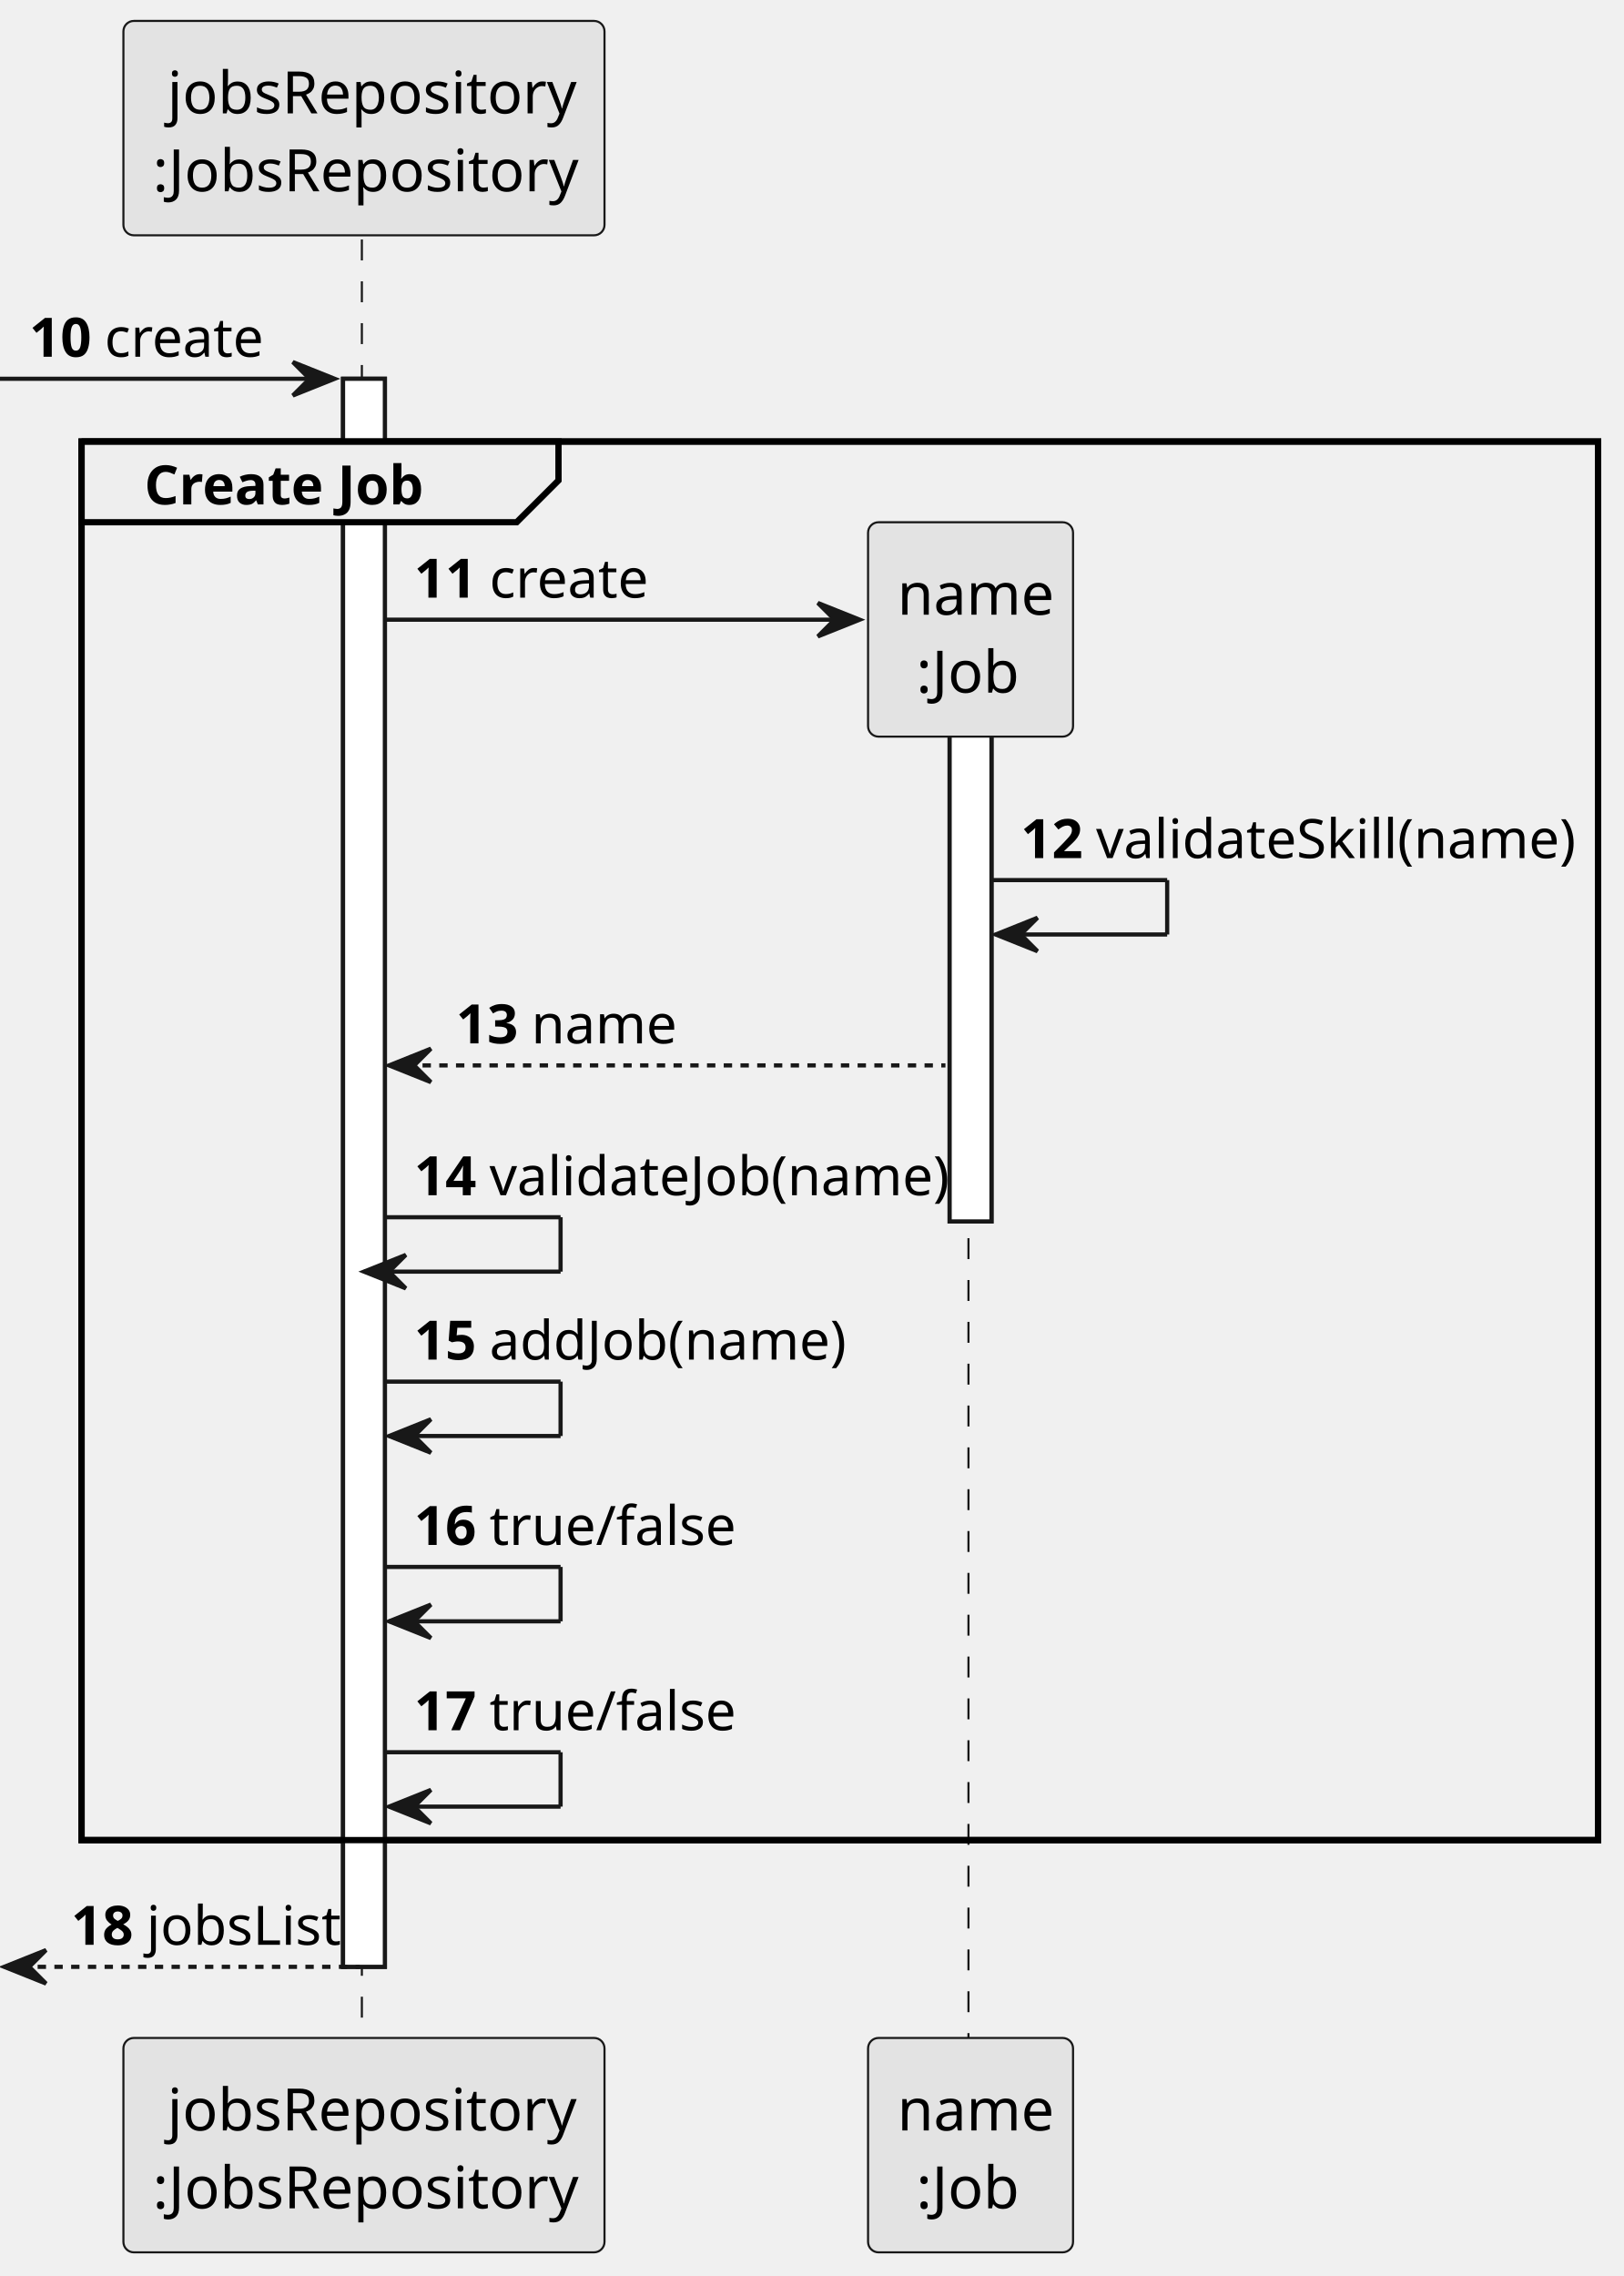
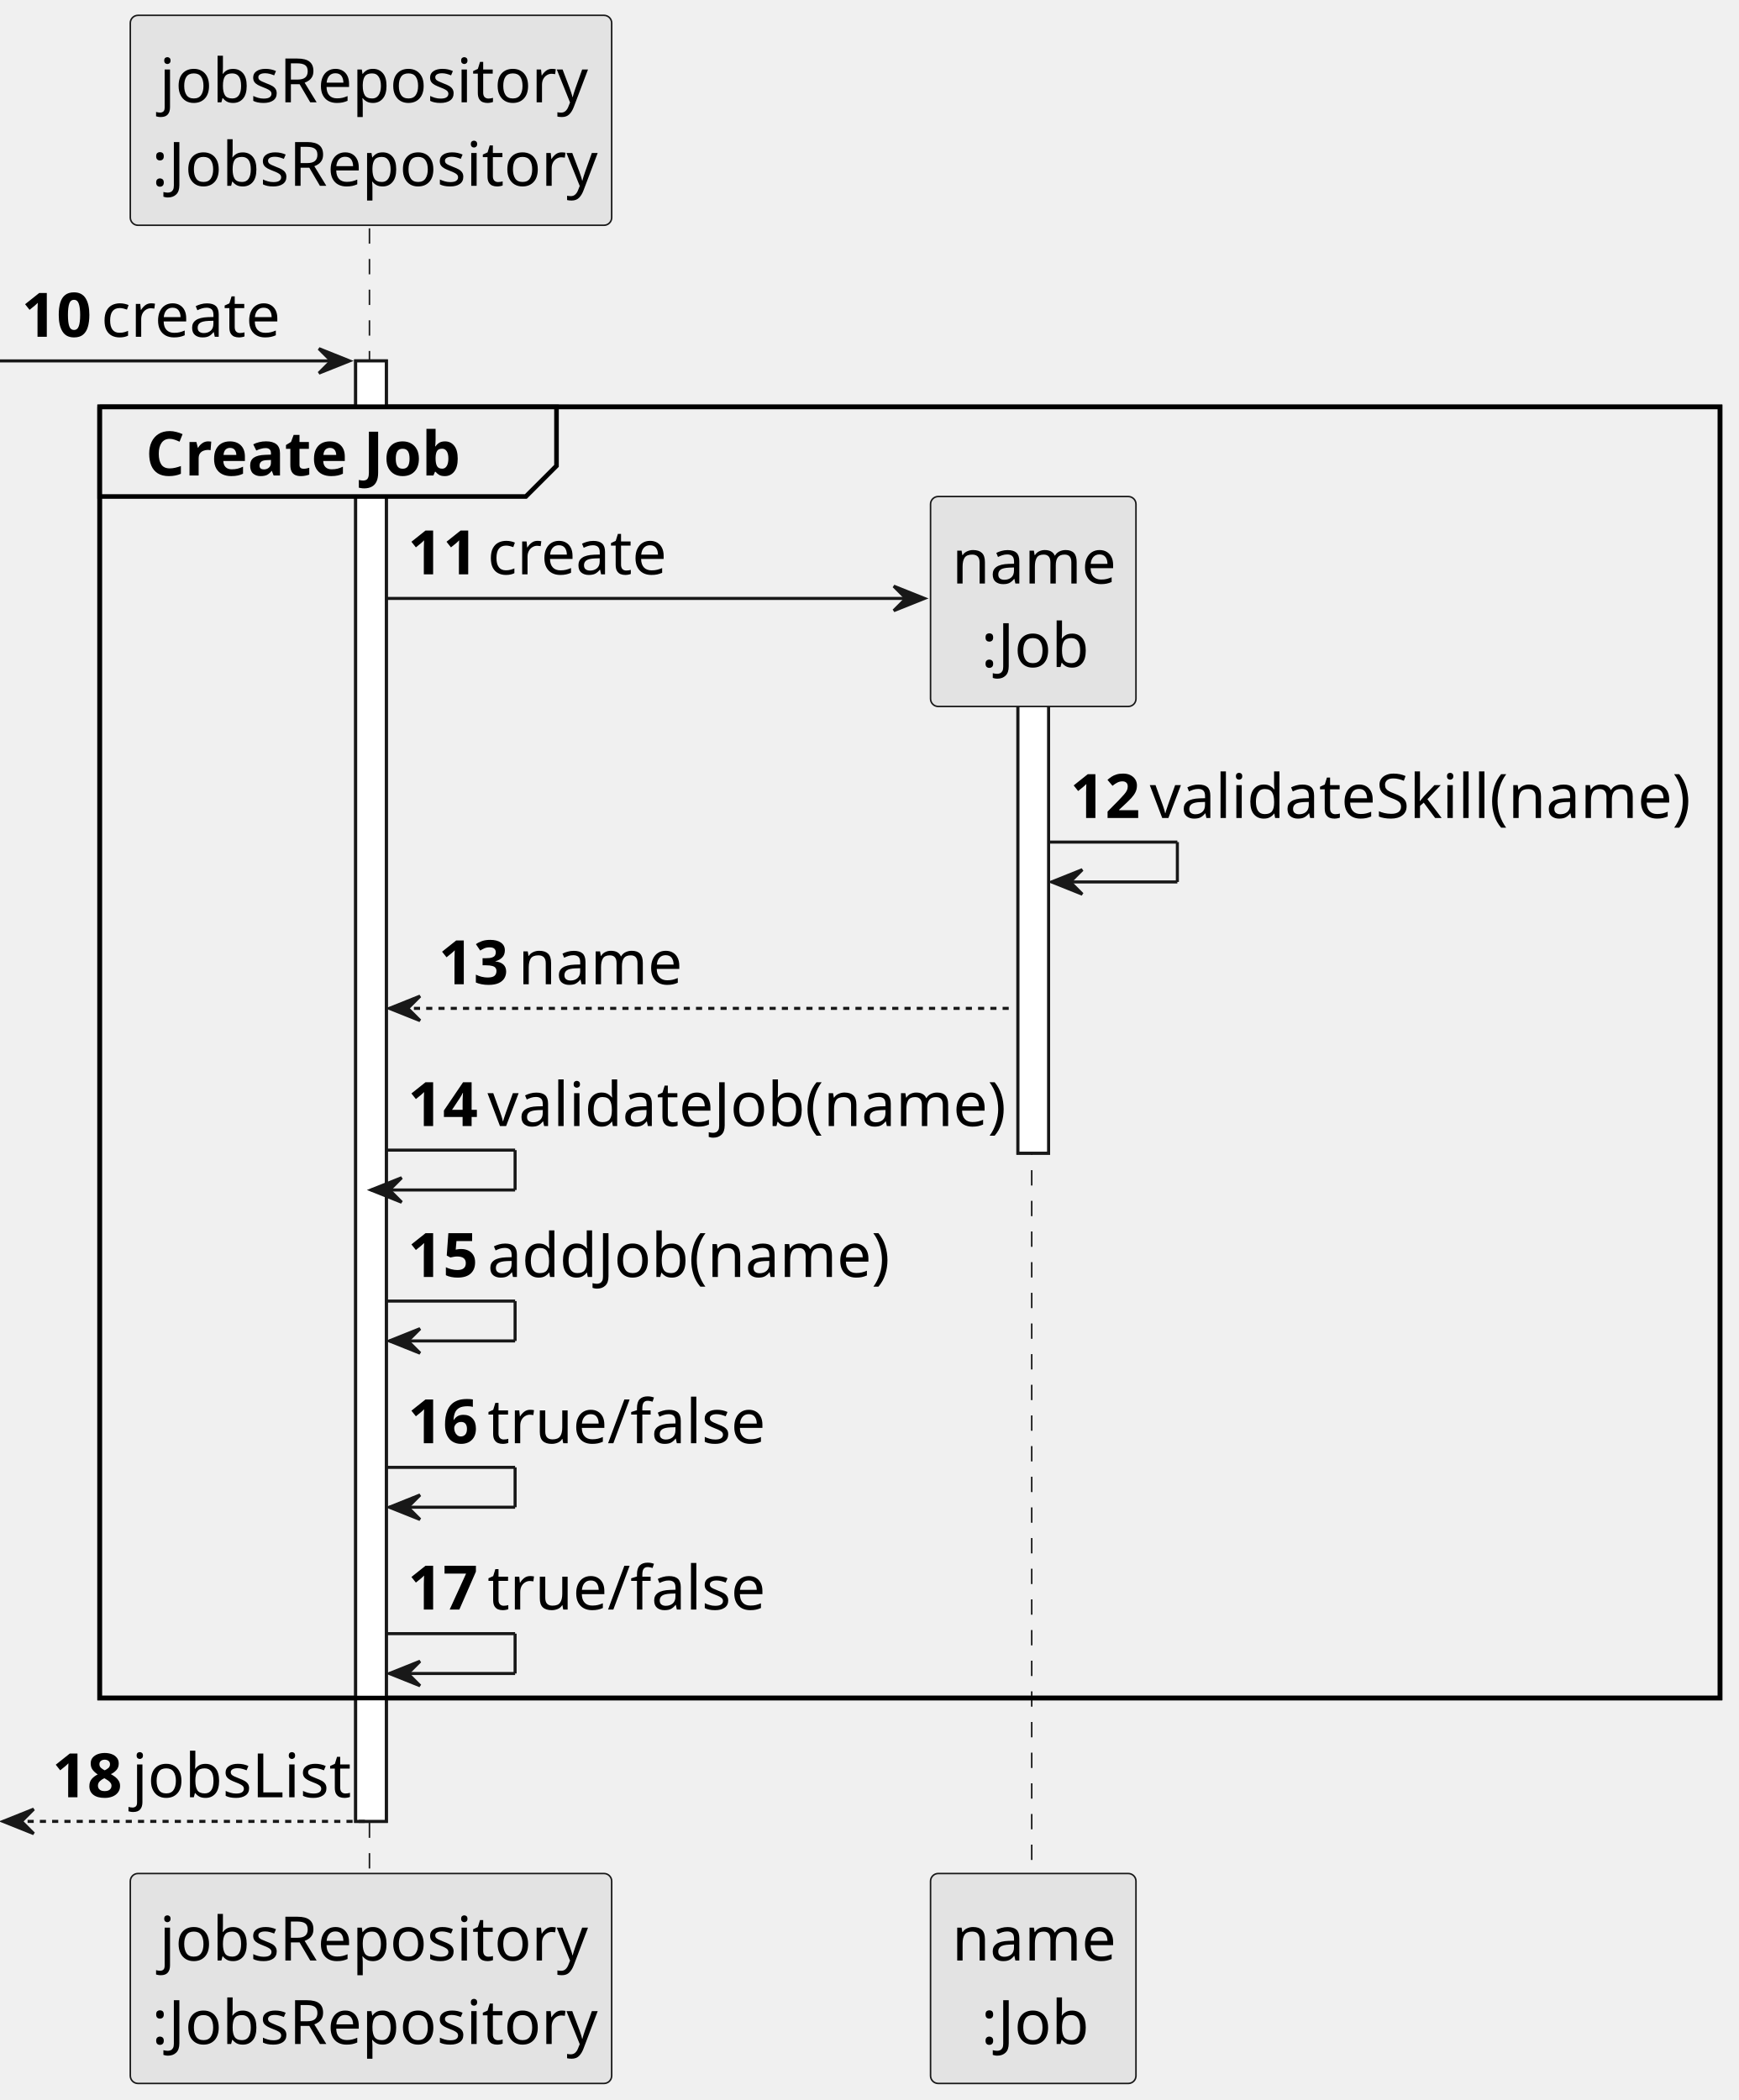
- <svg xmlns="http://www.w3.org/2000/svg" contentStyleType="text/css" height="544px" preserveAspectRatio="none" style="width:388px;height:544px;background:#FFFFFF;" version="1.1" viewBox="0 0 388 544" width="388px" zoomAndPan="magnify">
+ <svg xmlns="http://www.w3.org/2000/svg" contentStyleType="text/css" height="685px" preserveAspectRatio="none" style="width:567px;height:685px;background:#FFFFFF;" version="1.1" viewBox="0 0 567 685" width="567px" zoomAndPan="magnify">
  <defs />
  <g>
-     <rect fill="#FFFFFF" height="379.57" style="stroke:#181818;stroke-width:1.0;" width="10" x="82" y="90.533" />
-     <rect fill="#FFFFFF" height="133.824" style="stroke:#181818;stroke-width:1.0;" width="10" x="227" y="158.115" />
-     <rect fill="none" height="334.279" style="stroke:#000000;stroke-width:1.5;" width="362.5" x="19.5" y="105.533" />
-     <line style="stroke:#181818;stroke-width:0.5;stroke-dasharray:5.0,5.0;" x1="86.5" x2="86.5" y1="57.242" y2="488.103" />
-     <line style="stroke:#181818;stroke-width:0.5;stroke-dasharray:5.0,5.0;" x1="231.5" x2="231.5" y1="165.945" y2="488.103" />
-     <rect fill="#E3E3E3" height="51.242" rx="2.5" ry="2.5" style="stroke:#181818;stroke-width:0.5;" width="115" x="29.5" y="5" />
-     <text fill="#000000" font-family="sans-serif" font-size="14" lengthAdjust="spacing" textLength="94" x="40" y="27.107">jobsRepository</text>
-     <text fill="#000000" font-family="sans-serif" font-size="14" lengthAdjust="spacing" textLength="101" x="36.5" y="45.728">:JobsRepository</text>
-     <rect fill="#E3E3E3" height="51.242" rx="2.5" ry="2.5" style="stroke:#181818;stroke-width:0.5;" width="115" x="29.5" y="487.103" />
-     <text fill="#000000" font-family="sans-serif" font-size="14" lengthAdjust="spacing" textLength="94" x="40" y="509.211">jobsRepository</text>
-     <text fill="#000000" font-family="sans-serif" font-size="14" lengthAdjust="spacing" textLength="101" x="36.5" y="527.832">:JobsRepository</text>
-     <rect fill="#E3E3E3" height="51.242" rx="2.5" ry="2.5" style="stroke:#181818;stroke-width:0.5;" width="49" x="207.5" y="487.103" />
-     <text fill="#000000" font-family="sans-serif" font-size="14" lengthAdjust="spacing" textLength="35" x="214.5" y="509.211">name</text>
-     <text fill="#000000" font-family="sans-serif" font-size="14" lengthAdjust="spacing" textLength="26" x="219" y="527.832">:Job</text>
-     <rect fill="#FFFFFF" height="379.57" style="stroke:#181818;stroke-width:1.0;" width="10" x="82" y="90.533" />
-     <rect fill="#FFFFFF" height="133.824" style="stroke:#181818;stroke-width:1.0;" width="10" x="227" y="158.115" />
-     <polygon fill="#181818" points="70,86.533,80,90.533,70,94.533,74,90.533" style="stroke:#181818;stroke-width:1.0;" />
-     <line style="stroke:#181818;stroke-width:1.0;" x1="0" x2="76" y1="90.533" y2="90.533" />
-     <text fill="#000000" font-family="sans-serif" font-size="13" font-weight="bold" lengthAdjust="spacing" textLength="14" x="7" y="85.27">10</text>
-     <text fill="#000000" font-family="sans-serif" font-size="13" lengthAdjust="spacing" textLength="36" x="25" y="85.27">create</text>
-     <path d="M19.5,105.533 L133.5,105.533 L133.5,114.824 L123.5,124.824 L19.5,124.824 L19.5,105.533 " fill="#EEEEEE" style="stroke:#000000;stroke-width:1.5;" />
-     <rect fill="none" height="334.279" style="stroke:#000000;stroke-width:1.5;" width="362.5" x="19.5" y="105.533" />
-     <text fill="#000000" font-family="sans-serif" font-size="13" font-weight="bold" lengthAdjust="spacing" textLength="69" x="34.5" y="120.561">Create Job</text>
-     <polygon fill="#181818" points="195.5,144.115,205.5,148.115,195.5,152.115,199.5,148.115" style="stroke:#181818;stroke-width:1.0;" />
-     <line style="stroke:#181818;stroke-width:1.0;" x1="92" x2="201.5" y1="148.115" y2="148.115" />
-     <text fill="#000000" font-family="sans-serif" font-size="13" font-weight="bold" lengthAdjust="spacing" textLength="14" x="99" y="142.852">11</text>
-     <text fill="#000000" font-family="sans-serif" font-size="13" lengthAdjust="spacing" textLength="36" x="117" y="142.852">create</text>
-     <rect fill="#E3E3E3" height="51.242" rx="2.5" ry="2.5" style="stroke:#181818;stroke-width:0.5;" width="49" x="207.5" y="124.824" />
-     <text fill="#000000" font-family="sans-serif" font-size="14" lengthAdjust="spacing" textLength="35" x="214.5" y="146.932">name</text>
-     <text fill="#000000" font-family="sans-serif" font-size="14" lengthAdjust="spacing" textLength="26" x="219" y="165.553">:Job</text>
-     <line style="stroke:#181818;stroke-width:1.0;" x1="237" x2="279" y1="210.357" y2="210.357" />
-     <line style="stroke:#181818;stroke-width:1.0;" x1="279" x2="279" y1="210.357" y2="223.357" />
-     <line style="stroke:#181818;stroke-width:1.0;" x1="238" x2="279" y1="223.357" y2="223.357" />
-     <polygon fill="#181818" points="248,219.357,238,223.357,248,227.357,244,223.357" style="stroke:#181818;stroke-width:1.0;" />
-     <text fill="#000000" font-family="sans-serif" font-size="13" font-weight="bold" lengthAdjust="spacing" textLength="14" x="244" y="205.095">12</text>
-     <text fill="#000000" font-family="sans-serif" font-size="13" lengthAdjust="spacing" textLength="108" x="262" y="205.095">validateSkill(name)</text>
-     <polygon fill="#181818" points="103,250.648,93,254.648,103,258.648,99,254.648" style="stroke:#181818;stroke-width:1.0;" />
-     <line style="stroke:#181818;stroke-width:1.0;stroke-dasharray:2.0,2.0;" x1="97" x2="226" y1="254.648" y2="254.648" />
-     <text fill="#000000" font-family="sans-serif" font-size="13" font-weight="bold" lengthAdjust="spacing" textLength="14" x="109" y="249.386">13</text>
-     <text fill="#000000" font-family="sans-serif" font-size="13" lengthAdjust="spacing" textLength="32" x="127" y="249.386">name</text>
-     <line style="stroke:#181818;stroke-width:1.0;" x1="92" x2="134" y1="290.94" y2="290.94" />
-     <line style="stroke:#181818;stroke-width:1.0;" x1="134" x2="134" y1="290.94" y2="303.94" />
-     <line style="stroke:#181818;stroke-width:1.0;" x1="87" x2="134" y1="303.94" y2="303.94" />
-     <polygon fill="#181818" points="97,299.94,87,303.94,97,307.94,93,303.94" style="stroke:#181818;stroke-width:1.0;" />
-     <text fill="#000000" font-family="sans-serif" font-size="13" font-weight="bold" lengthAdjust="spacing" textLength="14" x="99" y="285.677">14</text>
-     <text fill="#000000" font-family="sans-serif" font-size="13" lengthAdjust="spacing" textLength="103" x="117" y="285.677">validateJob(name)</text>
-     <line style="stroke:#181818;stroke-width:1.0;" x1="92" x2="134" y1="330.231" y2="330.231" />
-     <line style="stroke:#181818;stroke-width:1.0;" x1="134" x2="134" y1="330.231" y2="343.231" />
-     <line style="stroke:#181818;stroke-width:1.0;" x1="93" x2="134" y1="343.231" y2="343.231" />
-     <polygon fill="#181818" points="103,339.231,93,343.231,103,347.231,99,343.231" style="stroke:#181818;stroke-width:1.0;" />
-     <text fill="#000000" font-family="sans-serif" font-size="13" font-weight="bold" lengthAdjust="spacing" textLength="14" x="99" y="324.968">15</text>
-     <text fill="#000000" font-family="sans-serif" font-size="13" lengthAdjust="spacing" textLength="81" x="117" y="324.968">addJob(name)</text>
-     <line style="stroke:#181818;stroke-width:1.0;" x1="92" x2="134" y1="374.522" y2="374.522" />
-     <line style="stroke:#181818;stroke-width:1.0;" x1="134" x2="134" y1="374.522" y2="387.522" />
-     <line style="stroke:#181818;stroke-width:1.0;" x1="93" x2="134" y1="387.522" y2="387.522" />
-     <polygon fill="#181818" points="103,383.522,93,387.522,103,391.522,99,387.522" style="stroke:#181818;stroke-width:1.0;" />
-     <text fill="#000000" font-family="sans-serif" font-size="13" font-weight="bold" lengthAdjust="spacing" textLength="14" x="99" y="369.259">16</text>
-     <text fill="#000000" font-family="sans-serif" font-size="13" lengthAdjust="spacing" textLength="53" x="117" y="369.259">true/false</text>
-     <line style="stroke:#181818;stroke-width:1.0;" x1="92" x2="134" y1="418.812" y2="418.812" />
-     <line style="stroke:#181818;stroke-width:1.0;" x1="134" x2="134" y1="418.812" y2="431.812" />
-     <line style="stroke:#181818;stroke-width:1.0;" x1="93" x2="134" y1="431.812" y2="431.812" />
-     <polygon fill="#181818" points="103,427.812,93,431.812,103,435.812,99,431.812" style="stroke:#181818;stroke-width:1.0;" />
-     <text fill="#000000" font-family="sans-serif" font-size="13" font-weight="bold" lengthAdjust="spacing" textLength="14" x="99" y="413.55">17</text>
-     <text fill="#000000" font-family="sans-serif" font-size="13" lengthAdjust="spacing" textLength="53" x="117" y="413.55">true/false</text>
-     <polygon fill="#181818" points="11,466.103,1,470.103,11,474.103,7,470.103" style="stroke:#181818;stroke-width:1.0;" />
-     <line style="stroke:#181818;stroke-width:1.0;stroke-dasharray:2.0,2.0;" x1="5" x2="86" y1="470.103" y2="470.103" />
-     <text fill="#000000" font-family="sans-serif" font-size="13" font-weight="bold" lengthAdjust="spacing" textLength="14" x="17" y="464.841">18</text>
-     <text fill="#000000" font-family="sans-serif" font-size="13" lengthAdjust="spacing" textLength="45" x="35" y="464.841">jobsList</text>
+     <rect fill="#FFFFFF" height="476.4" style="stroke:#181818;stroke-width:1.0;" width="10" x="116" y="117.72" />
+     <rect fill="#FFFFFF" height="170.96" style="stroke:#181818;stroke-width:1.0;" width="10" x="332" y="205.2" />
+     <rect fill="none" height="421.16" style="stroke:#000000;stroke-width:1.5;" width="528.5" x="32.5" y="132.72" />
+     <line style="stroke:#181818;stroke-width:0.5;stroke-dasharray:5.0,5.0;" x1="120.5" x2="120.5" y1="74.48" y2="612.12" />
+     <line style="stroke:#181818;stroke-width:0.5;stroke-dasharray:5.0,5.0;" x1="336.5" x2="336.5" y1="211.7" y2="612.12" />
+     <rect fill="#E3E3E3" height="68.48" rx="2.5" ry="2.5" style="stroke:#181818;stroke-width:0.5;" width="157" x="42.5" y="5" />
+     <text fill="#000000" font-family="sans-serif" font-size="20" lengthAdjust="spacing" textLength="138" x="52" y="33.38">jobsRepository</text>
+     <text fill="#000000" font-family="sans-serif" font-size="20" lengthAdjust="spacing" textLength="143" x="49.5" y="60.62">:JobsRepository</text>
+     <rect fill="#E3E3E3" height="68.48" rx="2.5" ry="2.5" style="stroke:#181818;stroke-width:0.5;" width="157" x="42.5" y="611.12" />
+     <text fill="#000000" font-family="sans-serif" font-size="20" lengthAdjust="spacing" textLength="138" x="52" y="639.5">jobsRepository</text>
+     <text fill="#000000" font-family="sans-serif" font-size="20" lengthAdjust="spacing" textLength="143" x="49.5" y="666.74">:JobsRepository</text>
+     <rect fill="#E3E3E3" height="68.48" rx="2.5" ry="2.5" style="stroke:#181818;stroke-width:0.5;" width="67" x="303.5" y="611.12" />
+     <text fill="#000000" font-family="sans-serif" font-size="20" lengthAdjust="spacing" textLength="53" x="310.5" y="639.5">name</text>
+     <text fill="#000000" font-family="sans-serif" font-size="20" lengthAdjust="spacing" textLength="34" x="320" y="666.74">:Job</text>
+     <rect fill="#FFFFFF" height="476.4" style="stroke:#181818;stroke-width:1.0;" width="10" x="116" y="117.72" />
+     <rect fill="#FFFFFF" height="170.96" style="stroke:#181818;stroke-width:1.0;" width="10" x="332" y="205.2" />
+     <polygon fill="#181818" points="104,113.72,114,117.72,104,121.72,108,117.72" style="stroke:#181818;stroke-width:1.0;" />
+     <line style="stroke:#181818;stroke-width:1.0;" x1="0" x2="110" y1="117.72" y2="117.72" />
+     <text fill="#000000" font-family="sans-serif" font-size="20" font-weight="bold" lengthAdjust="spacing" textLength="22" x="7" y="109.86">10</text>
+     <text fill="#000000" font-family="sans-serif" font-size="20" lengthAdjust="spacing" textLength="58" x="33" y="109.86">create</text>
+     <path d="M32.5,132.72 L181.5,132.72 L181.5,151.96 L171.5,161.96 L32.5,161.96 L32.5,132.72 " fill="#EEEEEE" style="stroke:#000000;stroke-width:1.5;" />
+     <rect fill="none" height="421.16" style="stroke:#000000;stroke-width:1.5;" width="528.5" x="32.5" y="132.72" />
+     <text fill="#000000" font-family="sans-serif" font-size="20" font-weight="bold" lengthAdjust="spacing" textLength="104" x="47.5" y="155.1">Create Job</text>
+     <polygon fill="#181818" points="291.5,191.2,301.5,195.2,291.5,199.2,295.5,195.2" style="stroke:#181818;stroke-width:1.0;" />
+     <line style="stroke:#181818;stroke-width:1.0;" x1="126" x2="297.5" y1="195.2" y2="195.2" />
+     <text fill="#000000" font-family="sans-serif" font-size="20" font-weight="bold" lengthAdjust="spacing" textLength="22" x="133" y="187.34">11</text>
+     <text fill="#000000" font-family="sans-serif" font-size="20" lengthAdjust="spacing" textLength="58" x="159" y="187.34">create</text>
+     <rect fill="#E3E3E3" height="68.48" rx="2.5" ry="2.5" style="stroke:#181818;stroke-width:0.5;" width="67" x="303.5" y="161.96" />
+     <text fill="#000000" font-family="sans-serif" font-size="20" lengthAdjust="spacing" textLength="53" x="310.5" y="190.34">name</text>
+     <text fill="#000000" font-family="sans-serif" font-size="20" lengthAdjust="spacing" textLength="34" x="320" y="217.58">:Job</text>
+     <line style="stroke:#181818;stroke-width:1.0;" x1="342" x2="384" y1="274.68" y2="274.68" />
+     <line style="stroke:#181818;stroke-width:1.0;" x1="384" x2="384" y1="274.68" y2="287.68" />
+     <line style="stroke:#181818;stroke-width:1.0;" x1="343" x2="384" y1="287.68" y2="287.68" />
+     <polygon fill="#181818" points="353,283.68,343,287.68,353,291.68,349,287.68" style="stroke:#181818;stroke-width:1.0;" />
+     <text fill="#000000" font-family="sans-serif" font-size="20" font-weight="bold" lengthAdjust="spacing" textLength="22" x="349" y="266.82">12</text>
+     <text fill="#000000" font-family="sans-serif" font-size="20" lengthAdjust="spacing" textLength="174" x="375" y="266.82">validateSkill(name)</text>
+     <polygon fill="#181818" points="137,324.92,127,328.92,137,332.92,133,328.92" style="stroke:#181818;stroke-width:1.0;" />
+     <line style="stroke:#181818;stroke-width:1.0;stroke-dasharray:2.0,2.0;" x1="131" x2="331" y1="328.92" y2="328.92" />
+     <text fill="#000000" font-family="sans-serif" font-size="20" font-weight="bold" lengthAdjust="spacing" textLength="22" x="143" y="321.06">13</text>
+     <text fill="#000000" font-family="sans-serif" font-size="20" lengthAdjust="spacing" textLength="53" x="169" y="321.06">name</text>
+     <line style="stroke:#181818;stroke-width:1.0;" x1="126" x2="168" y1="375.16" y2="375.16" />
+     <line style="stroke:#181818;stroke-width:1.0;" x1="168" x2="168" y1="375.16" y2="388.16" />
+     <line style="stroke:#181818;stroke-width:1.0;" x1="121" x2="168" y1="388.16" y2="388.16" />
+     <polygon fill="#181818" points="131,384.16,121,388.16,131,392.16,127,388.16" style="stroke:#181818;stroke-width:1.0;" />
+     <text fill="#000000" font-family="sans-serif" font-size="20" font-weight="bold" lengthAdjust="spacing" textLength="22" x="133" y="367.3">14</text>
+     <text fill="#000000" font-family="sans-serif" font-size="20" lengthAdjust="spacing" textLength="166" x="159" y="367.3">validateJob(name)</text>
+     <line style="stroke:#181818;stroke-width:1.0;" x1="126" x2="168" y1="424.4" y2="424.4" />
+     <line style="stroke:#181818;stroke-width:1.0;" x1="168" x2="168" y1="424.4" y2="437.4" />
+     <line style="stroke:#181818;stroke-width:1.0;" x1="127" x2="168" y1="437.4" y2="437.4" />
+     <polygon fill="#181818" points="137,433.4,127,437.4,137,441.4,133,437.4" style="stroke:#181818;stroke-width:1.0;" />
+     <text fill="#000000" font-family="sans-serif" font-size="20" font-weight="bold" lengthAdjust="spacing" textLength="22" x="133" y="416.54">15</text>
+     <text fill="#000000" font-family="sans-serif" font-size="20" lengthAdjust="spacing" textLength="129" x="159" y="416.54">addJob(name)</text>
+     <line style="stroke:#181818;stroke-width:1.0;" x1="126" x2="168" y1="478.64" y2="478.64" />
+     <line style="stroke:#181818;stroke-width:1.0;" x1="168" x2="168" y1="478.64" y2="491.64" />
+     <line style="stroke:#181818;stroke-width:1.0;" x1="127" x2="168" y1="491.64" y2="491.64" />
+     <polygon fill="#181818" points="137,487.64,127,491.64,137,495.64,133,491.64" style="stroke:#181818;stroke-width:1.0;" />
+     <text fill="#000000" font-family="sans-serif" font-size="20" font-weight="bold" lengthAdjust="spacing" textLength="22" x="133" y="470.78">16</text>
+     <text fill="#000000" font-family="sans-serif" font-size="20" lengthAdjust="spacing" textLength="89" x="159" y="470.78">true/false</text>
+     <line style="stroke:#181818;stroke-width:1.0;" x1="126" x2="168" y1="532.88" y2="532.88" />
+     <line style="stroke:#181818;stroke-width:1.0;" x1="168" x2="168" y1="532.88" y2="545.88" />
+     <line style="stroke:#181818;stroke-width:1.0;" x1="127" x2="168" y1="545.88" y2="545.88" />
+     <polygon fill="#181818" points="137,541.88,127,545.88,137,549.88,133,545.88" style="stroke:#181818;stroke-width:1.0;" />
+     <text fill="#000000" font-family="sans-serif" font-size="20" font-weight="bold" lengthAdjust="spacing" textLength="22" x="133" y="525.02">17</text>
+     <text fill="#000000" font-family="sans-serif" font-size="20" lengthAdjust="spacing" textLength="89" x="159" y="525.02">true/false</text>
+     <polygon fill="#181818" points="11,590.12,1,594.12,11,598.12,7,594.12" style="stroke:#181818;stroke-width:1.0;" />
+     <line style="stroke:#181818;stroke-width:1.0;stroke-dasharray:2.0,2.0;" x1="5" x2="120" y1="594.12" y2="594.12" />
+     <text fill="#000000" font-family="sans-serif" font-size="20" font-weight="bold" lengthAdjust="spacing" textLength="22" x="17" y="586.26">18</text>
+     <text fill="#000000" font-family="sans-serif" font-size="20" lengthAdjust="spacing" textLength="71" x="43" y="586.26">jobsList</text>
  </g>
</svg>
